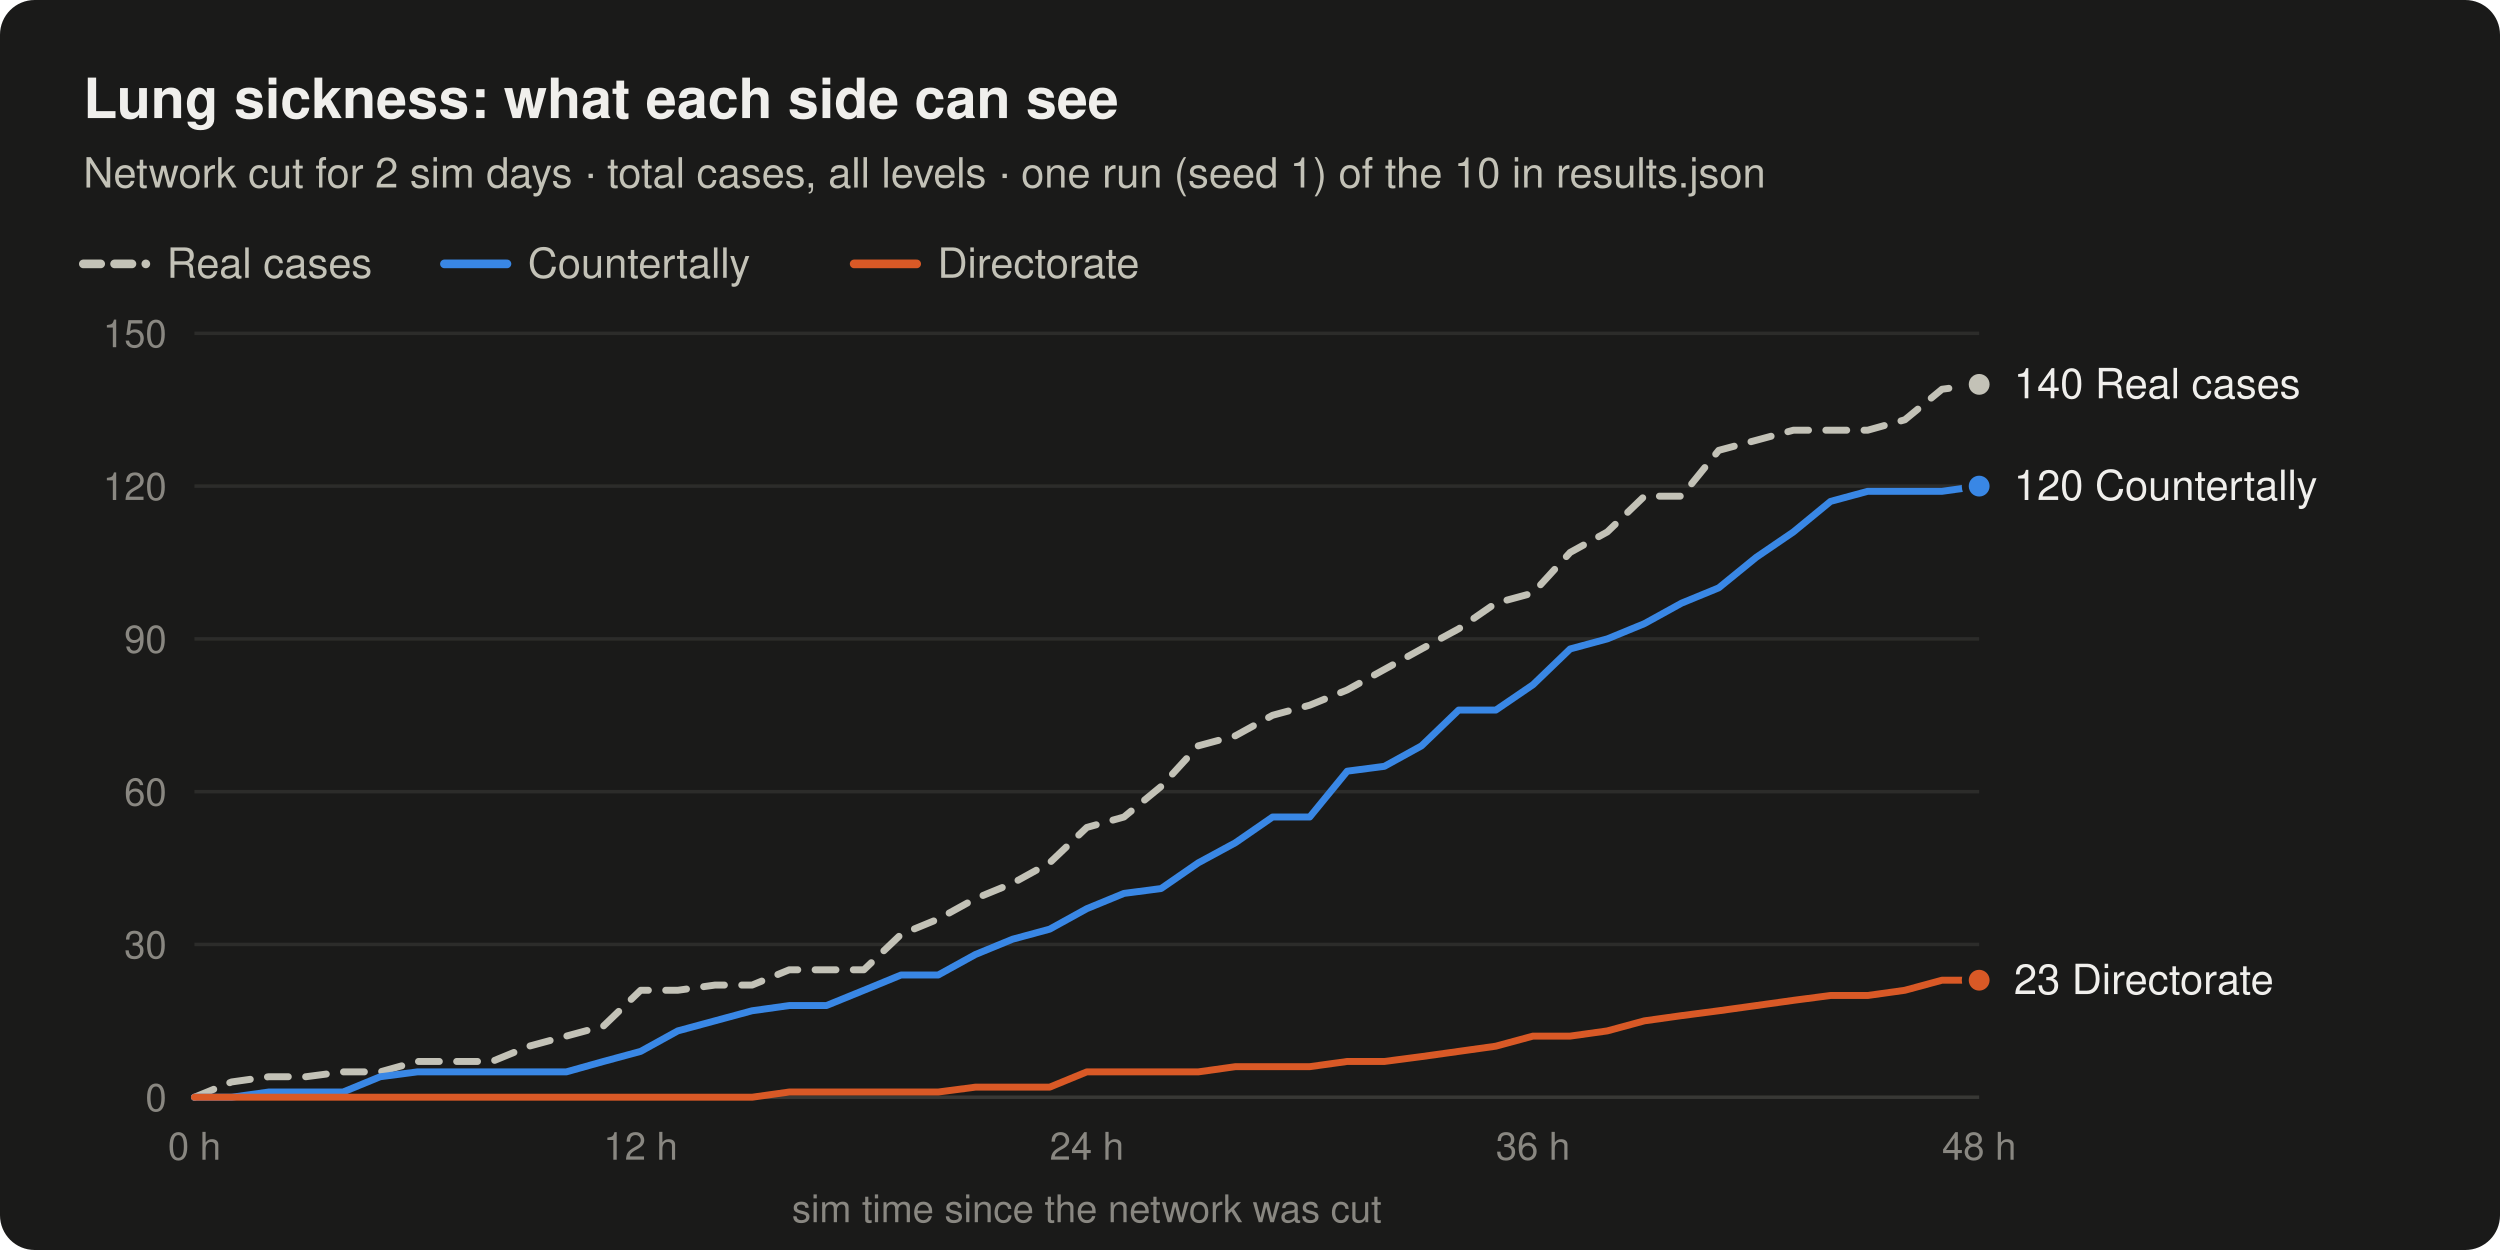
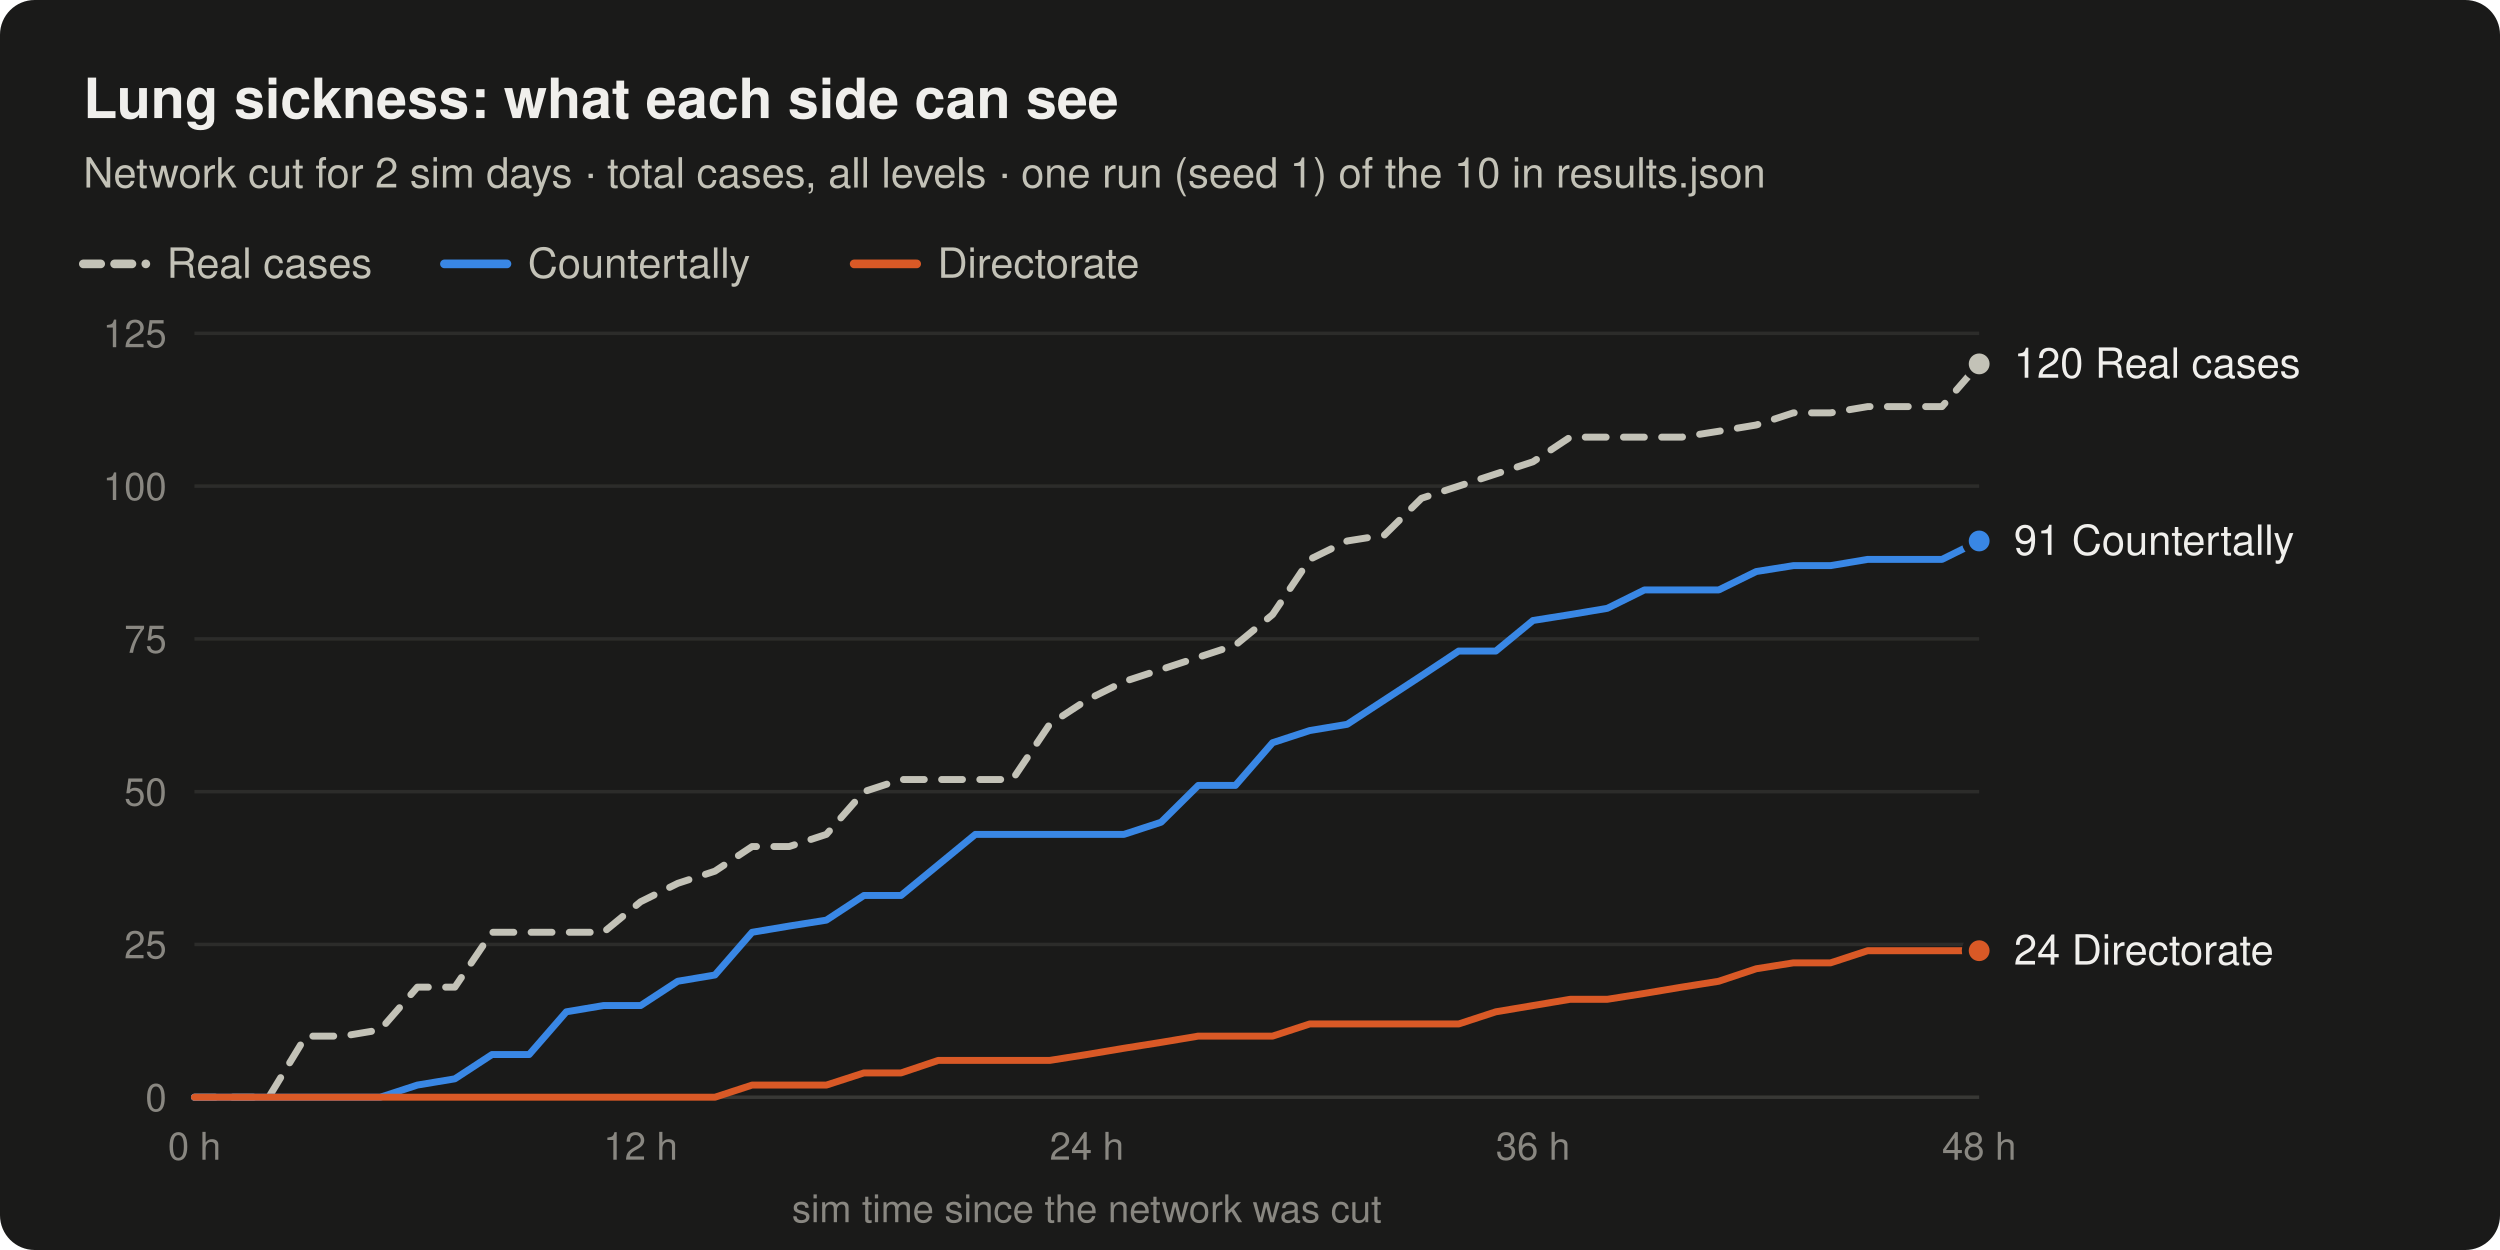
<svg xmlns="http://www.w3.org/2000/svg" width="720" height="360" viewBox="0 0 720 360" font-family="system-ui,-apple-system,'Segoe UI',Helvetica,Arial,sans-serif" role="img" aria-label="Lung sickness: what each side can see">
  <rect width="720" height="360" rx="10" fill="#1a1a19" />
  <text x="24.0" y="34.0" fill="#f0efec" font-size="16" font-weight="600" text-anchor="start">Lung sickness: what each side can see</text>
  <text x="24.0" y="54.0" fill="#c3c2b7" font-size="12" font-weight="400" text-anchor="start">Network cut for 2 sim days · total cases, all levels · one run (seed 1) of the 10 in results.json</text>
  <line x1="24" y1="76" x2="42" y2="76" stroke="#c3c2b7" stroke-width="2.5" stroke-linecap="round" stroke-dasharray="5 4" />
  <text x="48.0" y="80.0" fill="#c3c2b7" font-size="12" font-weight="400" text-anchor="start">Real cases</text>
  <line x1="128" y1="76" x2="146" y2="76" stroke="#3987e5" stroke-width="2.5" stroke-linecap="round" />
  <text x="152.0" y="80.0" fill="#c3c2b7" font-size="12" font-weight="400" text-anchor="start">Countertally</text>
  <line x1="246" y1="76" x2="264" y2="76" stroke="#d95926" stroke-width="2.5" stroke-linecap="round" />
  <text x="270.0" y="80.0" fill="#c3c2b7" font-size="12" font-weight="400" text-anchor="start">Directorate</text>
  <line x1="56" y1="316.0" x2="570" y2="316.0" stroke="#383835" stroke-width="1" />
  <text x="48.0" y="320.0" fill="#898781" font-size="11" font-weight="400" text-anchor="end">0</text>
  <line x1="56" y1="272.0" x2="570" y2="272.0" stroke="#2c2c2a" stroke-width="1" />
-   <text x="48.0" y="276.0" fill="#898781" font-size="11" font-weight="400" text-anchor="end">30</text>
+   <text x="48.0" y="276.0" fill="#898781" font-size="11" font-weight="400" text-anchor="end">25</text>
  <line x1="56" y1="228.0" x2="570" y2="228.0" stroke="#2c2c2a" stroke-width="1" />
-   <text x="48.0" y="232.0" fill="#898781" font-size="11" font-weight="400" text-anchor="end">60</text>
+   <text x="48.0" y="232.0" fill="#898781" font-size="11" font-weight="400" text-anchor="end">50</text>
  <line x1="56" y1="184.0" x2="570" y2="184.0" stroke="#2c2c2a" stroke-width="1" />
-   <text x="48.0" y="188.0" fill="#898781" font-size="11" font-weight="400" text-anchor="end">90</text>
+   <text x="48.0" y="188.0" fill="#898781" font-size="11" font-weight="400" text-anchor="end">75</text>
  <line x1="56" y1="140.0" x2="570" y2="140.0" stroke="#2c2c2a" stroke-width="1" />
-   <text x="48.0" y="144.0" fill="#898781" font-size="11" font-weight="400" text-anchor="end">120</text>
+   <text x="48.0" y="144.0" fill="#898781" font-size="11" font-weight="400" text-anchor="end">100</text>
  <line x1="56" y1="96.0" x2="570" y2="96.0" stroke="#2c2c2a" stroke-width="1" />
-   <text x="48.0" y="100.0" fill="#898781" font-size="11" font-weight="400" text-anchor="end">150</text>
+   <text x="48.0" y="100.0" fill="#898781" font-size="11" font-weight="400" text-anchor="end">125</text>
  <text x="56.0" y="334.0" fill="#898781" font-size="11" font-weight="400" text-anchor="middle">0 h</text>
  <text x="184.5" y="334.0" fill="#898781" font-size="11" font-weight="400" text-anchor="middle">12 h</text>
  <text x="313.0" y="334.0" fill="#898781" font-size="11" font-weight="400" text-anchor="middle">24 h</text>
  <text x="441.5" y="334.0" fill="#898781" font-size="11" font-weight="400" text-anchor="middle">36 h</text>
  <text x="570.0" y="334.0" fill="#898781" font-size="11" font-weight="400" text-anchor="middle">48 h</text>
  <text x="313.0" y="352.0" fill="#898781" font-size="11" font-weight="400" text-anchor="middle">sim time since the network was cut</text>
-   <polyline points="56.0,316.0 66.7,311.6 77.4,310.1 88.1,310.1 98.8,308.7 109.5,308.7 120.2,305.7 131.0,305.7 141.7,305.7 152.4,301.3 163.1,298.4 173.8,295.5 184.5,285.2 195.2,285.2 205.9,283.7 216.6,283.7 227.3,279.3 238.0,279.3 248.8,279.3 259.5,269.1 270.2,264.7 280.9,258.8 291.6,254.4 302.3,248.5 313.0,238.3 323.7,235.3 334.4,226.5 345.1,214.8 355.8,211.9 366.5,206.0 377.2,203.1 388.0,198.7 398.7,192.8 409.4,186.9 420.1,181.1 430.8,173.7 441.5,170.8 452.2,159.1 462.9,153.2 473.6,142.9 484.3,142.9 495.0,129.7 505.8,126.8 516.5,123.9 527.2,123.9 537.9,123.9 548.6,120.9 559.3,112.1 570.0,110.7" fill="none" stroke="#c3c2b7" stroke-width="2" stroke-linejoin="round" stroke-linecap="round" stroke-dasharray="6 5" />
-   <circle cx="570.0" cy="110.7" r="4" fill="#c3c2b7" stroke="#1a1a19" stroke-width="2" />
-   <polyline points="56.0,316.0 66.7,316.0 77.4,314.5 88.1,314.5 98.8,314.5 109.5,310.1 120.2,308.7 131.0,308.7 141.7,308.7 152.4,308.7 163.1,308.7 173.8,305.7 184.5,302.8 195.2,296.9 205.9,294.0 216.6,291.1 227.3,289.6 238.0,289.6 248.8,285.2 259.5,280.8 270.2,280.8 280.9,274.9 291.6,270.5 302.3,267.6 313.0,261.7 323.7,257.3 334.4,255.9 345.1,248.5 355.8,242.7 366.5,235.3 377.2,235.3 388.0,222.1 398.7,220.7 409.4,214.8 420.1,204.5 430.8,204.5 441.5,197.2 452.2,186.9 462.9,184.0 473.6,179.6 484.3,173.7 495.0,169.3 505.8,160.5 516.5,153.2 527.2,144.4 537.9,141.5 548.6,141.5 559.3,141.5 570.0,140.0" fill="none" stroke="#3987e5" stroke-width="2" stroke-linejoin="round" stroke-linecap="round" />
-   <circle cx="570.0" cy="140.0" r="4" fill="#3987e5" stroke="#1a1a19" stroke-width="2" />
-   <polyline points="56.0,316.0 66.7,316.0 77.4,316.0 88.1,316.0 98.8,316.0 109.5,316.0 120.2,316.0 131.0,316.0 141.7,316.0 152.4,316.0 163.1,316.0 173.8,316.0 184.5,316.0 195.2,316.0 205.9,316.0 216.6,316.0 227.3,314.5 238.0,314.5 248.8,314.5 259.5,314.5 270.2,314.5 280.9,313.1 291.6,313.1 302.3,313.1 313.0,308.7 323.7,308.7 334.4,308.7 345.1,308.7 355.8,307.2 366.5,307.2 377.2,307.2 388.0,305.7 398.7,305.7 409.4,304.3 420.1,302.8 430.8,301.3 441.5,298.4 452.2,298.4 462.9,296.9 473.6,294.0 484.3,292.5 495.0,291.1 505.8,289.6 516.5,288.1 527.2,286.7 537.9,286.7 548.6,285.2 559.3,282.3 570.0,282.3" fill="none" stroke="#d95926" stroke-width="2" stroke-linejoin="round" stroke-linecap="round" />
-   <circle cx="570.0" cy="282.3" r="4" fill="#d95926" stroke="#1a1a19" stroke-width="2" />
-   <text x="580.0" y="114.7" fill="#f0efec" font-size="12" font-weight="400" text-anchor="start">140 Real cases</text>
-   <text x="580.0" y="144.0" fill="#f0efec" font-size="12" font-weight="400" text-anchor="start">120 Countertally</text>
-   <text x="580.0" y="286.3" fill="#f0efec" font-size="12" font-weight="400" text-anchor="start">23 Directorate</text>
+   <polyline points="56.0,316.0 66.7,316.0 77.4,316.0 88.1,298.4 98.8,298.4 109.5,296.6 120.2,284.3 131.0,284.3 141.7,268.5 152.4,268.5 163.1,268.5 173.8,268.5 184.5,259.7 195.2,254.4 205.9,250.9 216.6,243.8 227.3,243.8 238.0,240.3 248.8,228.0 259.5,224.5 270.2,224.5 280.9,224.5 291.6,224.5 302.3,208.6 313.0,201.6 323.7,196.3 334.4,192.8 345.1,189.3 355.8,185.8 366.5,177.0 377.2,161.1 388.0,155.8 398.7,154.1 409.4,143.5 420.1,140.0 430.8,136.5 441.5,133.0 452.2,125.9 462.9,125.9 473.6,125.9 484.3,125.9 495.0,124.2 505.8,122.4 516.5,118.9 527.2,118.9 537.9,117.1 548.6,117.1 559.3,117.1 570.0,104.8" fill="none" stroke="#c3c2b7" stroke-width="2" stroke-linejoin="round" stroke-linecap="round" stroke-dasharray="6 5" />
+   <circle cx="570.0" cy="104.8" r="4" fill="#c3c2b7" stroke="#1a1a19" stroke-width="2" />
+   <polyline points="56.0,316.0 66.7,316.0 77.4,316.0 88.1,316.0 98.8,316.0 109.5,316.0 120.2,312.5 131.0,310.7 141.7,303.7 152.4,303.7 163.1,291.4 173.8,289.6 184.5,289.6 195.2,282.6 205.9,280.8 216.6,268.5 227.3,266.7 238.0,265.0 248.8,257.9 259.5,257.9 270.2,249.1 280.9,240.3 291.6,240.3 302.3,240.3 313.0,240.3 323.7,240.3 334.4,236.8 345.1,226.2 355.8,226.2 366.5,213.9 377.2,210.4 388.0,208.6 398.7,201.6 409.4,194.6 420.1,187.5 430.8,187.5 441.5,178.7 452.2,177.0 462.9,175.2 473.6,169.9 484.3,169.9 495.0,169.9 505.8,164.6 516.5,162.9 527.2,162.9 537.9,161.1 548.6,161.1 559.3,161.1 570.0,155.8" fill="none" stroke="#3987e5" stroke-width="2" stroke-linejoin="round" stroke-linecap="round" />
+   <circle cx="570.0" cy="155.8" r="4" fill="#3987e5" stroke="#1a1a19" stroke-width="2" />
+   <polyline points="56.0,316.0 66.7,316.0 77.4,316.0 88.1,316.0 98.8,316.0 109.5,316.0 120.2,316.0 131.0,316.0 141.7,316.0 152.4,316.0 163.1,316.0 173.8,316.0 184.5,316.0 195.2,316.0 205.9,316.0 216.6,312.5 227.3,312.5 238.0,312.5 248.8,309.0 259.5,309.0 270.2,305.4 280.9,305.4 291.6,305.4 302.3,305.4 313.0,303.7 323.7,301.9 334.4,300.2 345.1,298.4 355.8,298.4 366.5,298.4 377.2,294.9 388.0,294.9 398.7,294.9 409.4,294.9 420.1,294.9 430.8,291.4 441.5,289.6 452.2,287.8 462.9,287.8 473.6,286.1 484.3,284.3 495.0,282.6 505.8,279.0 516.5,277.3 527.2,277.3 537.9,273.8 548.6,273.8 559.3,273.8 570.0,273.8" fill="none" stroke="#d95926" stroke-width="2" stroke-linejoin="round" stroke-linecap="round" />
+   <circle cx="570.0" cy="273.8" r="4" fill="#d95926" stroke="#1a1a19" stroke-width="2" />
+   <text x="580.0" y="108.8" fill="#f0efec" font-size="12" font-weight="400" text-anchor="start">120 Real cases</text>
+   <text x="580.0" y="159.8" fill="#f0efec" font-size="12" font-weight="400" text-anchor="start">91 Countertally</text>
+   <text x="580.0" y="277.8" fill="#f0efec" font-size="12" font-weight="400" text-anchor="start">24 Directorate</text>
</svg>
